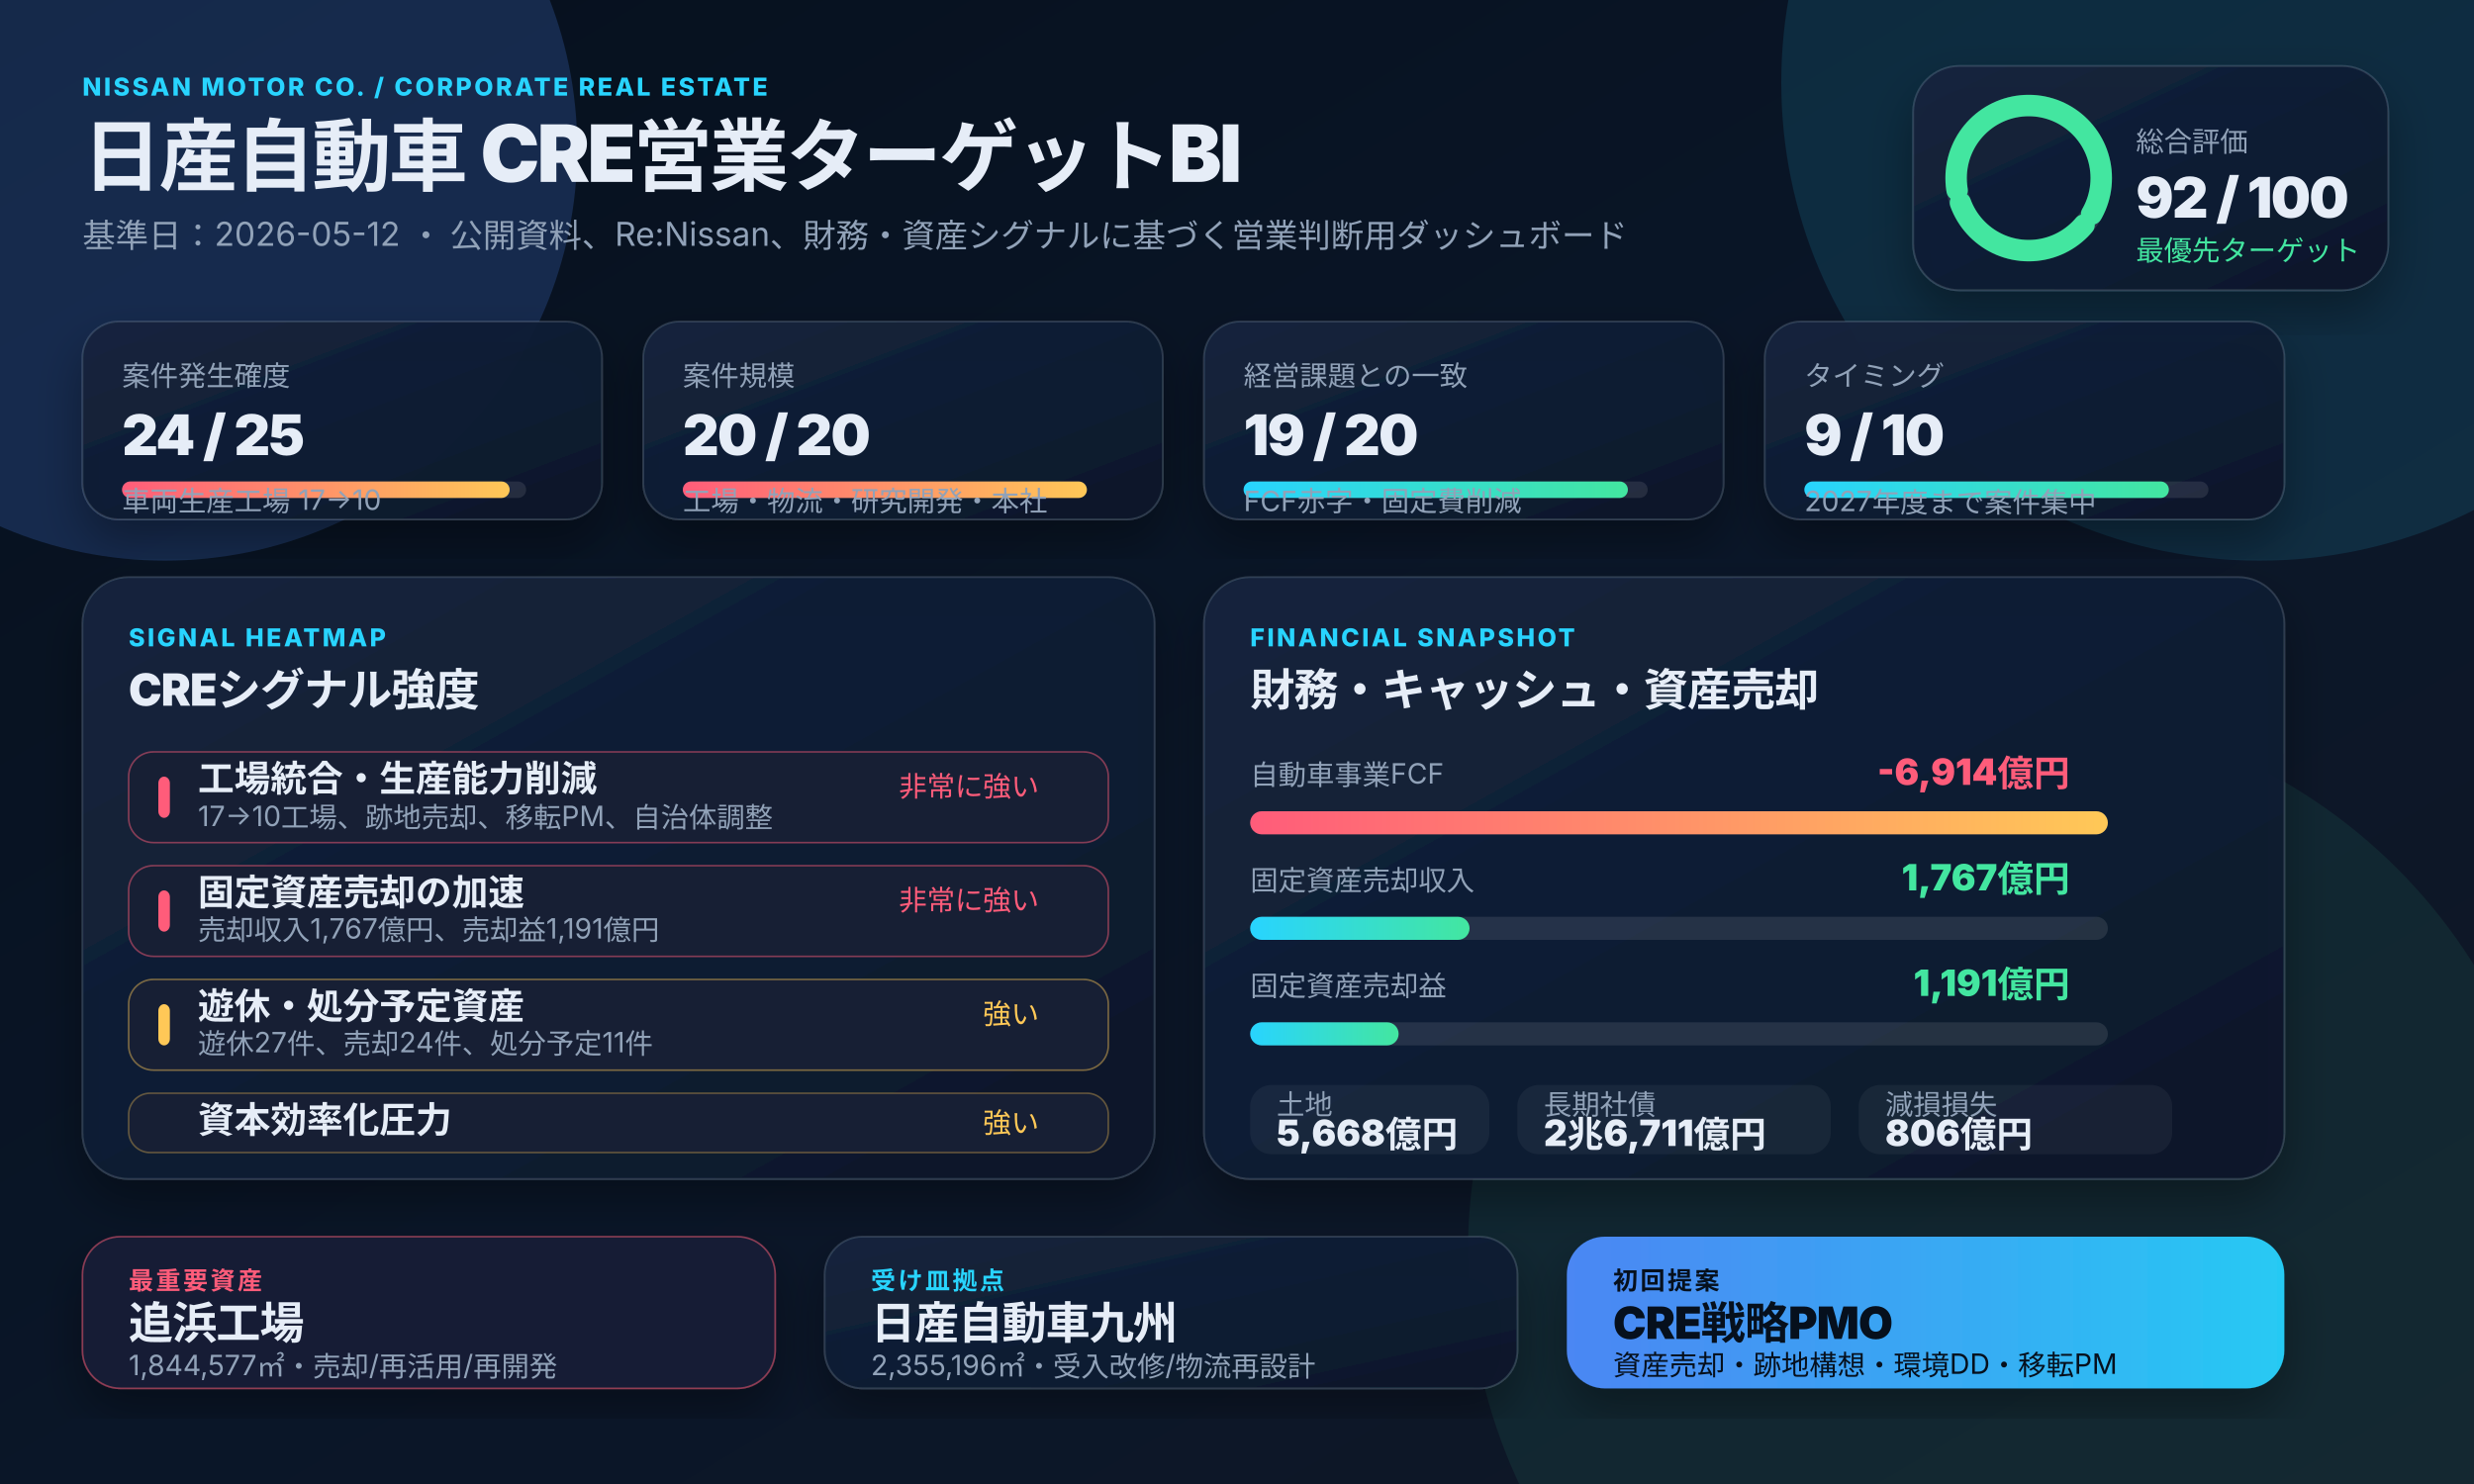
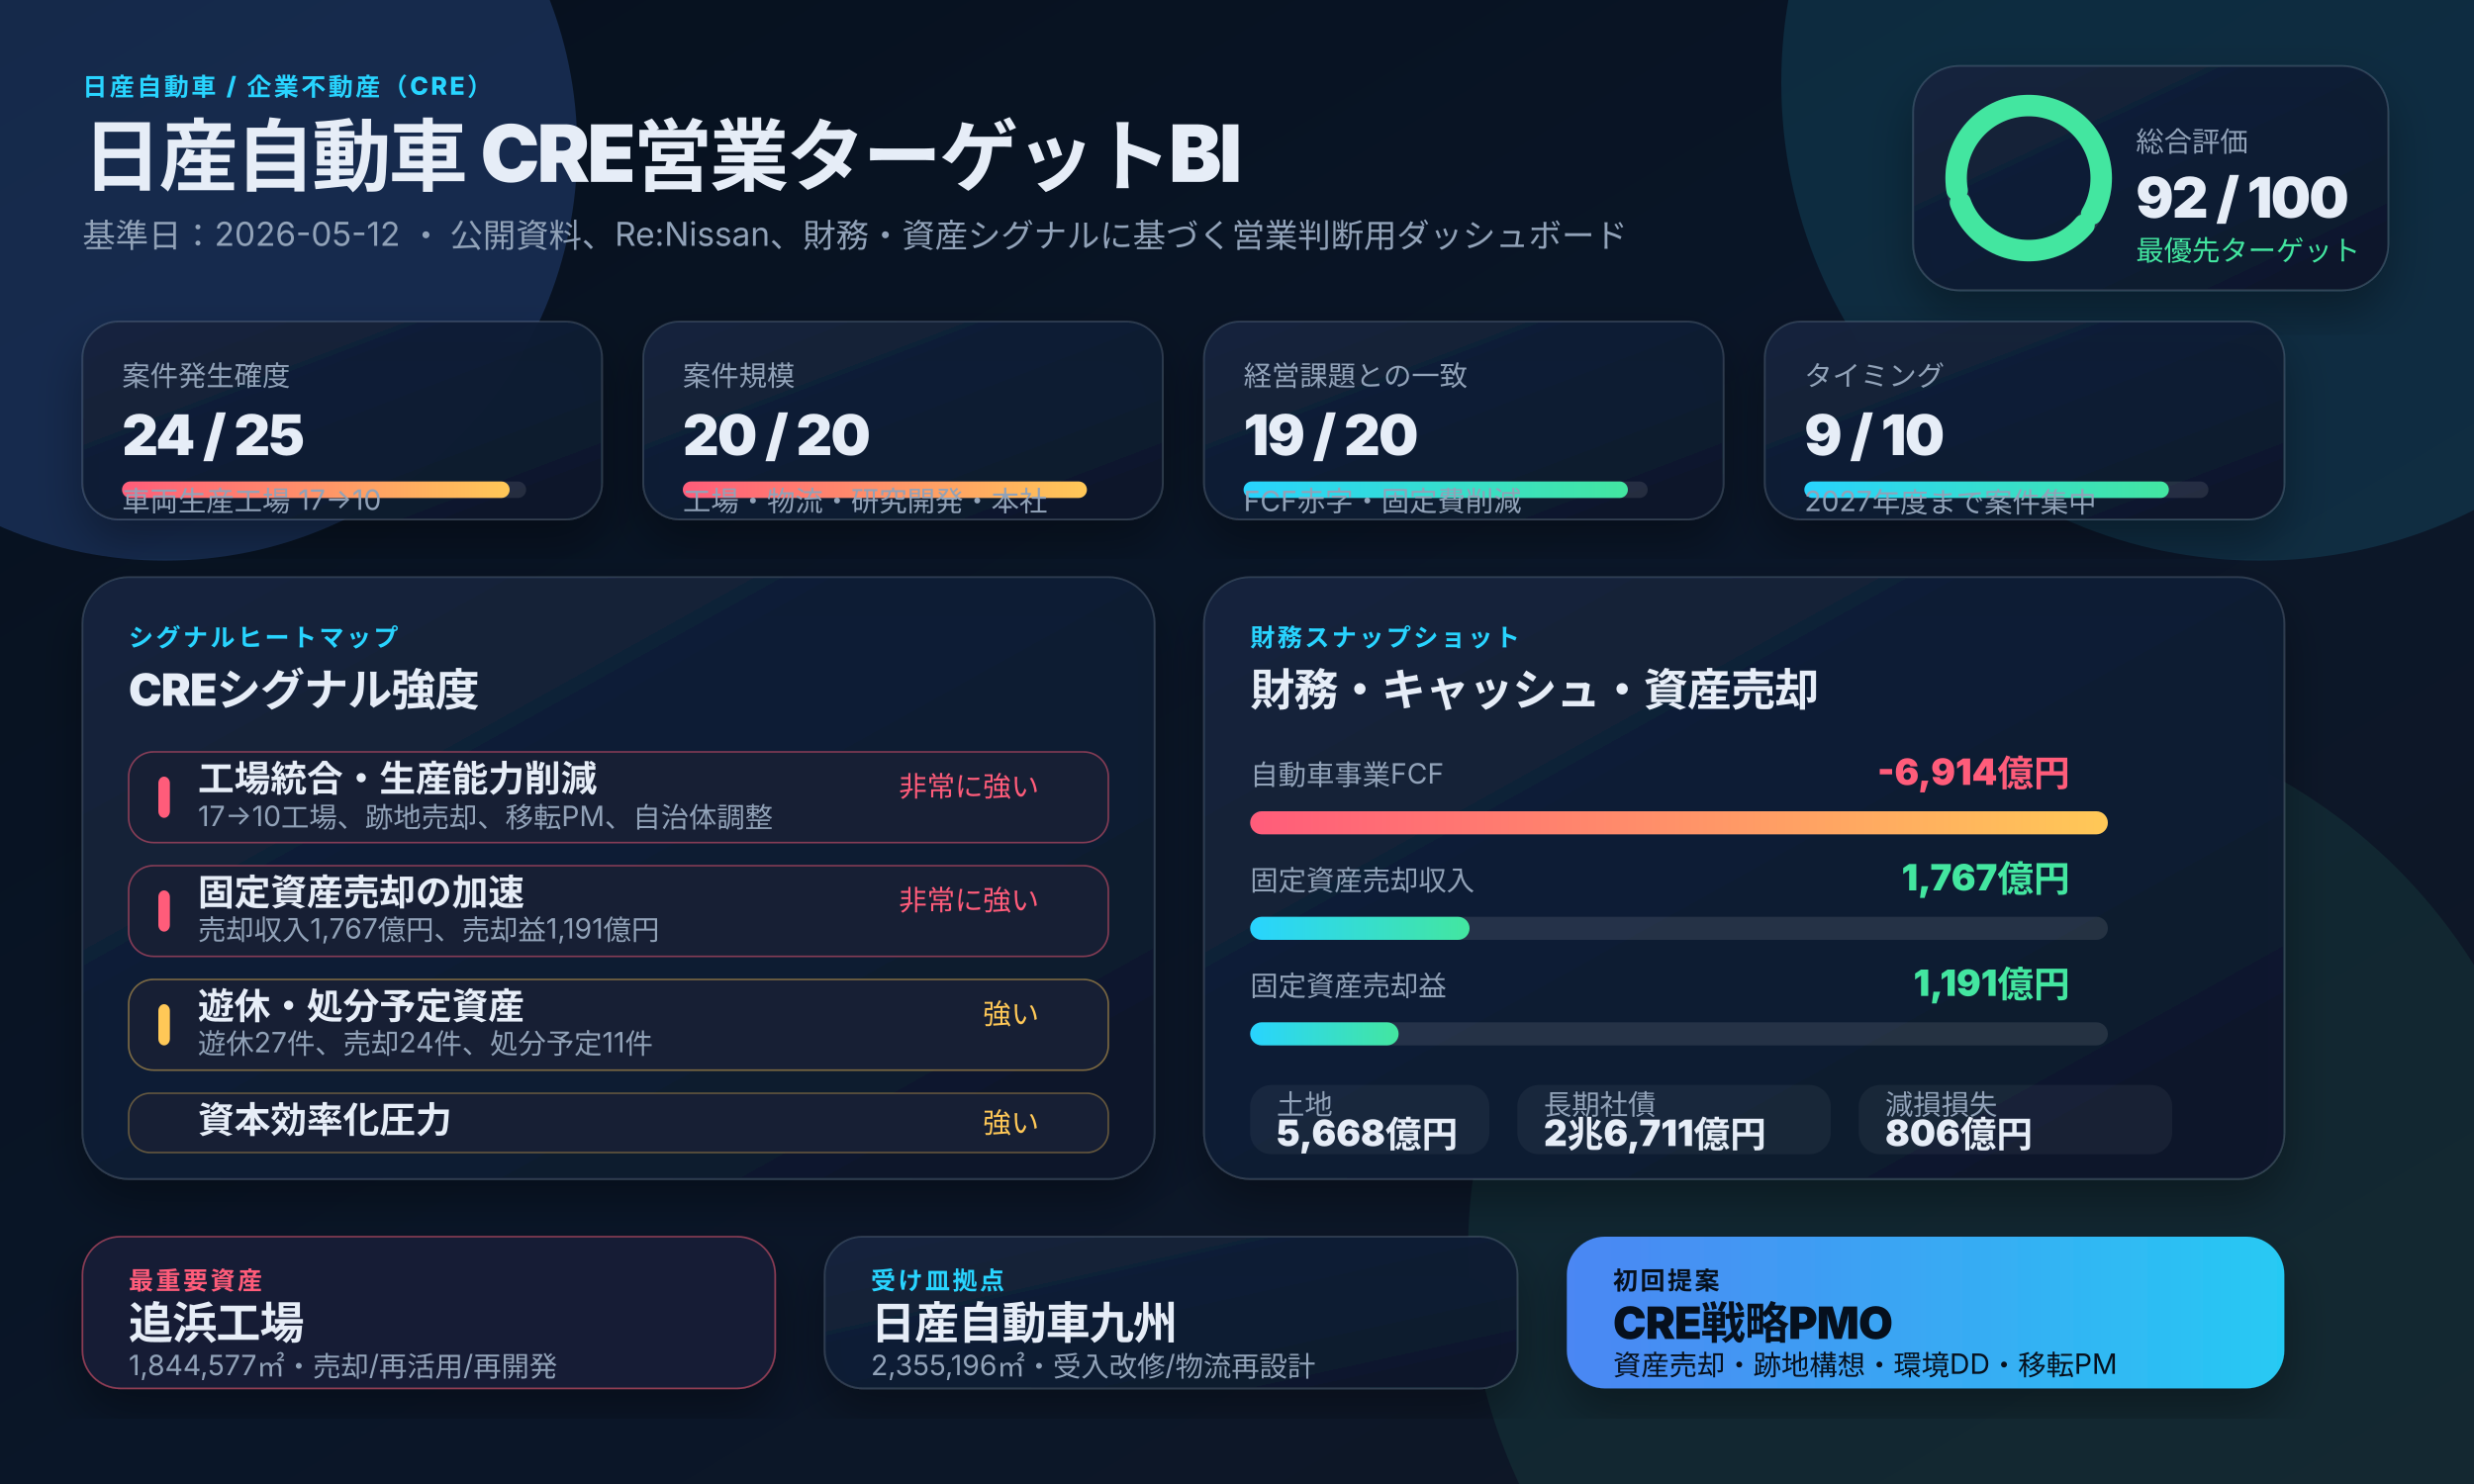
<svg xmlns="http://www.w3.org/2000/svg" width="1500" height="900" viewBox="0 0 1500 900" role="img" aria-labelledby="title desc">
  <defs>
    <linearGradient id="bg" x1="0" y1="0" x2="1" y2="1">
      <stop offset="0" stop-color="#06101d" />
      <stop offset="0.52" stop-color="#0a1628" />
      <stop offset="1" stop-color="#101827" />
    </linearGradient>
    <linearGradient id="panel" x1="0" y1="0" x2="1" y2="1">
      <stop offset="0" stop-color="#14243e" stop-opacity=".96" />
      <stop offset="1" stop-color="#0b1729" stop-opacity=".96" />
    </linearGradient>
    <linearGradient id="cyan" x1="0" y1="0" x2="1" y2="0">
      <stop offset="0" stop-color="#4f8cff" />
      <stop offset="1" stop-color="#28d4ff" />
    </linearGradient>
    <linearGradient id="green" x1="0" y1="0" x2="1" y2="0">
      <stop offset="0" stop-color="#28d4ff" />
      <stop offset="1" stop-color="#43e6a0" />
    </linearGradient>
    <linearGradient id="hot" x1="0" y1="0" x2="1" y2="0">
      <stop offset="0" stop-color="#ff5c7a" />
      <stop offset="1" stop-color="#ffc857" />
    </linearGradient>
    <filter id="shadow" x="-20%" y="-20%" width="140%" height="140%">
      <feDropShadow dx="0" dy="14" stdDeviation="14" flood-color="#000" flood-opacity=".34" />
    </filter>
    <style>
      .font{font-family:-apple-system,BlinkMacSystemFont,'Hiragino Sans','Yu Gothic','Noto Sans JP','Segoe UI',sans-serif}.muted{fill:#91a2b8}.text{fill:#e6edf7}.cyanText{fill:#28d4ff}.greenText{fill:#43e6a0}.amber{fill:#ffc857}.red{fill:#ff5c7a}.card{fill:url(#panel);stroke:rgba(148,163,184,.24);stroke-width:1.1;filter:url(#shadow)}.label{font-size:15px;font-weight:800;letter-spacing:.10em}.small{font-size:17px}.body{font-size:20px}.h1{font-size:48px;font-weight:900;letter-spacing:-1.6px}.h2{font-size:27px;font-weight:850;letter-spacing:-.5px}.h3{font-size:22px;font-weight:850}.metric{font-size:34px;font-weight:900;letter-spacing:-1px}
    </style>
  </defs>
  <rect width="1500" height="900" fill="url(#bg)" />
  <circle cx="100" cy="90" r="250" fill="#4f8cff" opacity=".20" />
  <circle cx="1370" cy="50" r="290" fill="#28d4ff" opacity=".12" />
  <circle cx="1220" cy="760" r="330" fill="#43e6a0" opacity=".08" />
-   <text x="50" y="58" class="font label cyanText">NISSAN MOTOR CO. / CORPORATE REAL ESTATE</text>
+   <text x="50" y="58" class="font label cyanText">日産自動車 / 企業不動産（CRE）</text>
  <text x="50" y="112" class="font h1 text">日産自動車 CRE営業ターゲットBI</text>
  <text x="50" y="150" class="font body muted">基準日：2026-05-12 ・ 公開資料、Re:Nissan、財務・資産シグナルに基づく営業判断用ダッシュボード</text>
  <rect x="1160" y="40" width="288" height="136" rx="28" class="card" />
  <circle cx="1230" cy="108" r="44" fill="none" stroke="rgba(255,255,255,.11)" stroke-width="13" />
  <circle cx="1230" cy="108" r="44" fill="none" stroke="#43e6a0" stroke-width="13" stroke-linecap="round" pathLength="100" stroke-dasharray="92 8" transform="rotate(-90 1230 108)" />
  <text x="1295" y="92" class="font small muted">総合評価</text>
  <text x="1295" y="132" class="font metric text">92 / 100</text>
  <text x="1295" y="158" class="font small greenText">最優先ターゲット</text>
  <g id="kpis">
    <rect x="50" y="195" width="315" height="120" rx="22" class="card" />
    <text x="74" y="234" class="font small muted">案件発生確度</text>
    <text x="74" y="276" class="font metric text">24 / 25</text>
    <rect x="74" y="292" width="245" height="10" rx="5" fill="rgba(255,255,255,.10)" />
    <rect x="74" y="292" width="235" height="10" rx="5" fill="url(#hot)" />
    <text x="74" y="310" class="font small muted">車両生産工場 17→10</text>
    <rect x="390" y="195" width="315" height="120" rx="22" class="card" />
    <text x="414" y="234" class="font small muted">案件規模</text>
    <text x="414" y="276" class="font metric text">20 / 20</text>
    <rect x="414" y="292" width="245" height="10" rx="5" fill="rgba(255,255,255,.10)" />
    <rect x="414" y="292" width="245" height="10" rx="5" fill="url(#hot)" />
    <text x="414" y="310" class="font small muted">工場・物流・研究開発・本社</text>
    <rect x="730" y="195" width="315" height="120" rx="22" class="card" />
    <text x="754" y="234" class="font small muted">経営課題との一致</text>
    <text x="754" y="276" class="font metric text">19 / 20</text>
    <rect x="754" y="292" width="245" height="10" rx="5" fill="rgba(255,255,255,.10)" />
    <rect x="754" y="292" width="233" height="10" rx="5" fill="url(#green)" />
    <text x="754" y="310" class="font small muted">FCF赤字・固定費削減</text>
    <rect x="1070" y="195" width="315" height="120" rx="22" class="card" />
    <text x="1094" y="234" class="font small muted">タイミング</text>
    <text x="1094" y="276" class="font metric text">9 / 10</text>
    <rect x="1094" y="292" width="245" height="10" rx="5" fill="rgba(255,255,255,.10)" />
    <rect x="1094" y="292" width="221" height="10" rx="5" fill="url(#green)" />
    <text x="1094" y="310" class="font small muted">2027年度まで案件集中</text>
  </g>
  <rect x="50" y="350" width="650" height="365" rx="28" class="card" />
-   <text x="78" y="392" class="font label cyanText">SIGNAL HEATMAP</text>
+   <text x="78" y="392" class="font label cyanText">シグナルヒートマップ</text>
  <text x="78" y="428" class="font h2 text">CREシグナル強度</text>
  <g class="font">
    <rect x="78" y="456" width="594" height="55" rx="15" fill="#171f34" stroke="rgba(255,92,122,.48)" />
    <rect x="96" y="471" width="7" height="25" rx="4" fill="#ff5c7a" />
    <text x="120" y="480" class="h3 text">工場統合・生産能力削減</text>
    <text x="120" y="501" class="small muted">17→10工場、跡地売却、移転PM、自治体調整</text>
    <text x="630" y="483" text-anchor="end" class="small red">非常に強い</text>
    <rect x="78" y="525" width="594" height="55" rx="15" fill="#171f34" stroke="rgba(255,92,122,.48)" />
    <rect x="96" y="540" width="7" height="25" rx="4" fill="#ff5c7a" />
    <text x="120" y="549" class="h3 text">固定資産売却の加速</text>
    <text x="120" y="570" class="small muted">売却収入1,767億円、売却益1,191億円</text>
    <text x="630" y="552" text-anchor="end" class="small red">非常に強い</text>
    <rect x="78" y="594" width="594" height="55" rx="15" fill="#171f34" stroke="rgba(255,200,87,.44)" />
    <rect x="96" y="609" width="7" height="25" rx="4" fill="#ffc857" />
    <text x="120" y="618" class="h3 text">遊休・処分予定資産</text>
    <text x="120" y="639" class="small muted">遊休27件、売却24件、処分予定11件</text>
    <text x="630" y="621" text-anchor="end" class="small amber">強い</text>
    <rect x="78" y="663" width="594" height="36" rx="13" fill="#171f34" stroke="rgba(255,200,87,.34)" />
    <text x="120" y="687" class="h3 text">資本効率化圧力</text>
    <text x="630" y="687" text-anchor="end" class="small amber">強い</text>
  </g>
  <rect x="730" y="350" width="655" height="365" rx="28" class="card" />
-   <text x="758" y="392" class="font label cyanText">FINANCIAL SNAPSHOT</text>
+   <text x="758" y="392" class="font label cyanText">財務スナップショット</text>
  <text x="758" y="428" class="font h2 text">財務・キャッシュ・資産売却</text>
  <g class="font">
    <text x="758" y="476" class="small muted">自動車事業FCF</text>
    <text x="1255" y="476" text-anchor="end" class="h3 red">-6,914億円</text>
    <rect x="758" y="492" width="520" height="14" rx="7" fill="rgba(255,255,255,.10)" />
    <rect x="758" y="492" width="520" height="14" rx="7" fill="url(#hot)" />
    <text x="758" y="540" class="small muted">固定資産売却収入</text>
    <text x="1255" y="540" text-anchor="end" class="h3 greenText">1,767億円</text>
    <rect x="758" y="556" width="520" height="14" rx="7" fill="rgba(255,255,255,.10)" />
    <rect x="758" y="556" width="133" height="14" rx="7" fill="url(#green)" />
    <text x="758" y="604" class="small muted">固定資産売却益</text>
    <text x="1255" y="604" text-anchor="end" class="h3 greenText">1,191億円</text>
    <rect x="758" y="620" width="520" height="14" rx="7" fill="rgba(255,255,255,.10)" />
    <rect x="758" y="620" width="90" height="14" rx="7" fill="url(#green)" />
    <rect x="758" y="658" width="145" height="42" rx="13" fill="rgba(255,255,255,.05)" />
    <text x="774" y="676" class="small muted">土地</text>
    <text x="774" y="695" class="h3 text">5,668億円</text>
    <rect x="920" y="658" width="190" height="42" rx="13" fill="rgba(255,255,255,.05)" />
    <text x="936" y="676" class="small muted">長期社債</text>
    <text x="936" y="695" class="h3 text">2兆6,711億円</text>
    <rect x="1127" y="658" width="190" height="42" rx="13" fill="rgba(255,255,255,.05)" />
    <text x="1143" y="676" class="small muted">減損損失</text>
    <text x="1143" y="695" class="h3 text">806億円</text>
  </g>
  <g class="font">
    <rect x="50" y="750" width="420" height="92" rx="23" fill="#171f34" stroke="rgba(255,92,122,.50)" filter="url(#shadow)" />
    <text x="78" y="782" class="label red">最重要資産</text>
    <text x="78" y="812" class="h2 text">追浜工場</text>
    <text x="78" y="834" class="small muted">1,844,577㎡・売却/再活用/再開発</text>
    <rect x="500" y="750" width="420" height="92" rx="23" class="card" />
    <text x="528" y="782" class="label cyanText">受け皿拠点</text>
    <text x="528" y="812" class="h2 text">日産自動車九州</text>
    <text x="528" y="834" class="small muted">2,355,196㎡・受入改修/物流再設計</text>
    <rect x="950" y="750" width="435" height="92" rx="23" fill="url(#cyan)" opacity=".94" filter="url(#shadow)" />
    <text x="978" y="782" class="label" fill="#06101d">初回提案</text>
    <text x="978" y="812" class="h2" fill="#06101d">CRE戦略PMO</text>
    <text x="978" y="834" class="small" fill="#06101d">資産売却・跡地構想・環境DD・移転PM</text>
  </g>
</svg>
